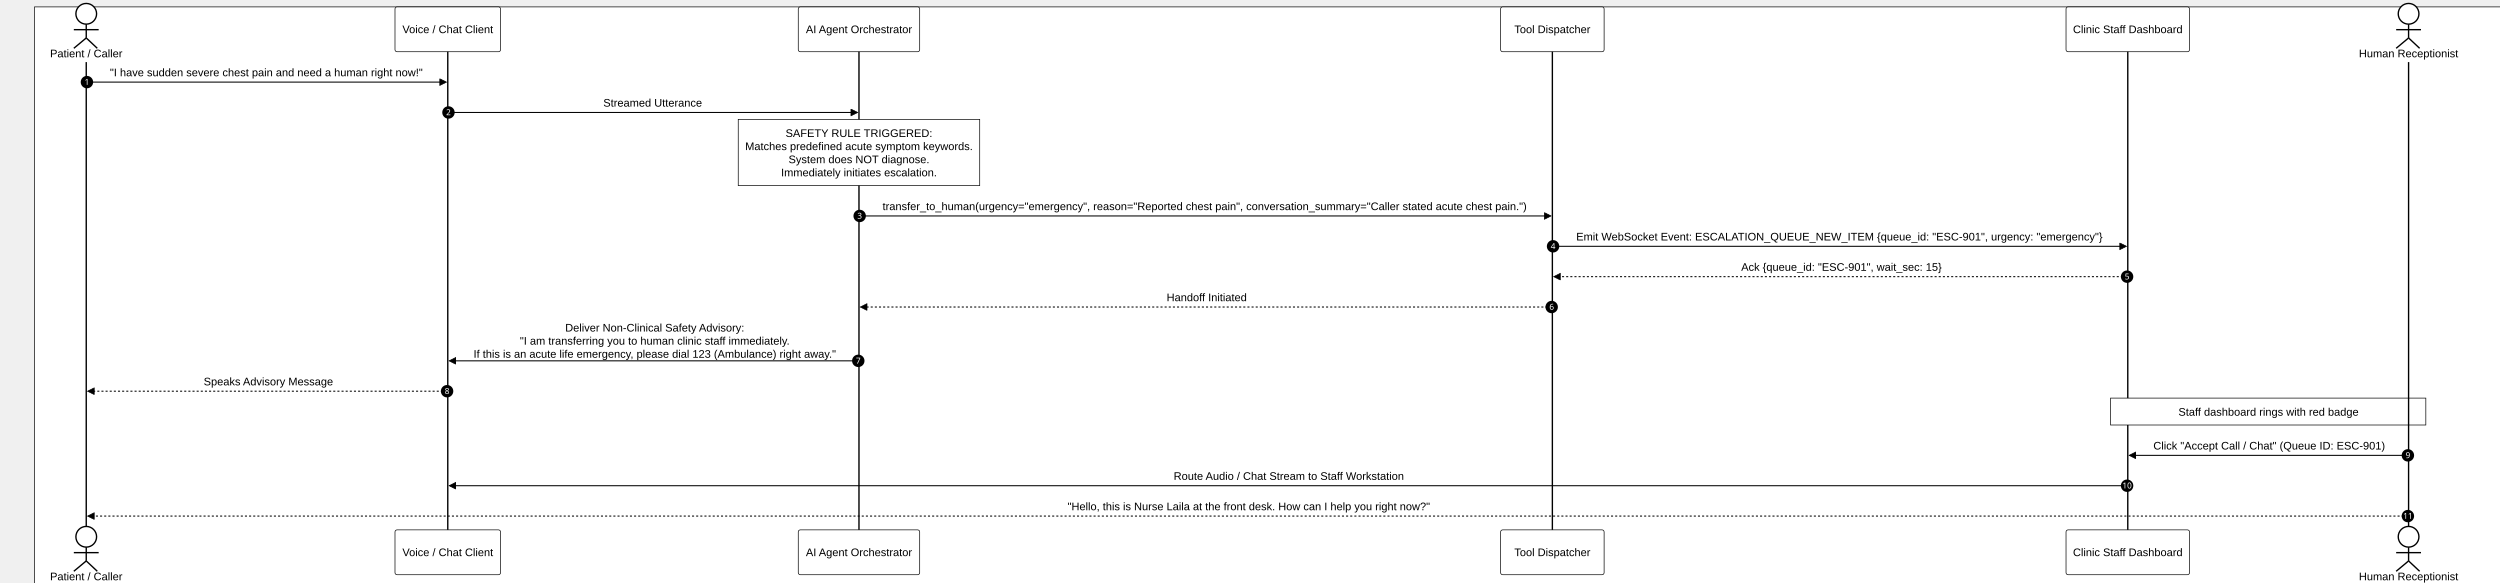
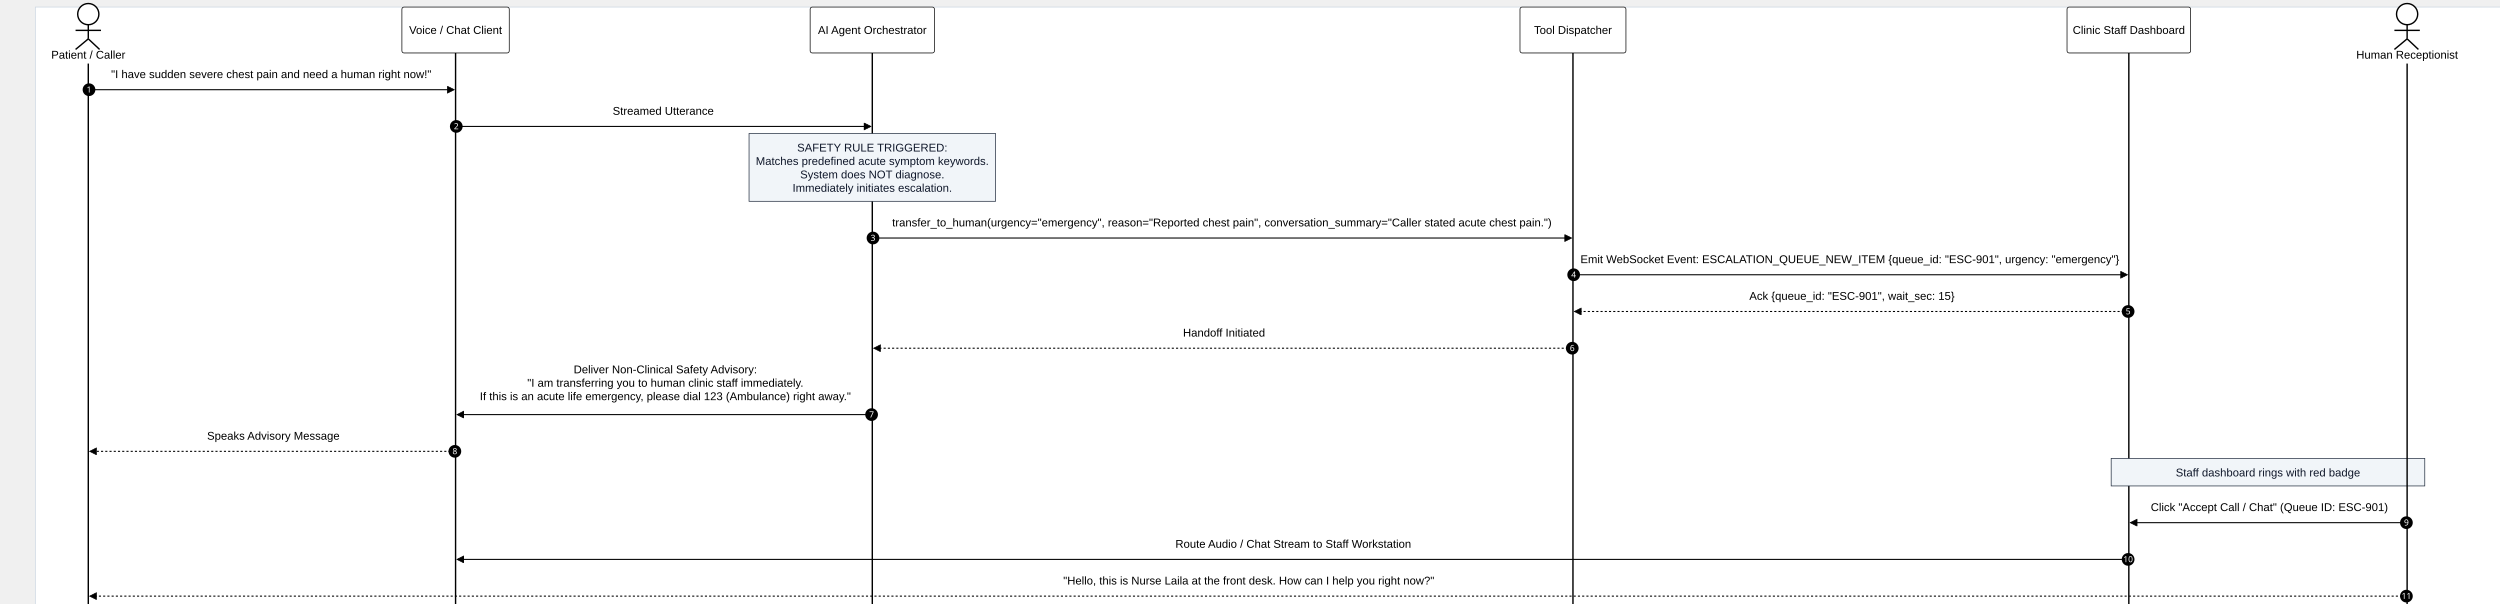
- <svg xmlns="http://www.w3.org/2000/svg" id="mermaid-1791150816713" width="100%" style="max-width: 3623.5px;" viewBox="-50 -10 3623.5 844" role="graphics-document document" aria-roledescription="sequence">
-   <rect width="100%" height="100%" fill="#ffffff" stroke="#000000" stroke-width="1" />
+ <svg xmlns="http://www.w3.org/2000/svg" id="mermaid-1791506582213" width="3539.5" height="854" viewBox="-50 -10 3539.5 854" role="graphics-document document" aria-roledescription="sequence">
+   <rect width="100%" height="100%" fill="#ffffff" stroke="#cbd5e1" stroke-width="1" />
  <g>
-     <rect x="2944.5" y="758" fill="#eaeaea" stroke="#666" width="179" height="65" name="StaffUI" rx="3" ry="3" class="actor actor-bottom" />
-     <text x="3034" y="790.5" dominant-baseline="central" alignment-baseline="central" class="actor" style="text-anchor: middle; font-size: 16px; font-weight: 400;">
-       <tspan x="3034" dy="0">Clinic Staff Dashboard</tspan>
-     </text>
-   </g>
-   <g>
-     <rect x="2125" y="758" fill="#eaeaea" stroke="#666" width="150" height="65" name="Tool" rx="3" ry="3" class="actor actor-bottom" />
-     <text x="2200" y="790.5" dominant-baseline="central" alignment-baseline="central" class="actor" style="text-anchor: middle; font-size: 16px; font-weight: 400;">
-       <tspan x="2200" dy="0">Tool Dispatcher</tspan>
-     </text>
-   </g>
-   <g>
-     <rect x="1107" y="758" fill="#eaeaea" stroke="#666" width="176" height="65" name="Agent" rx="3" ry="3" class="actor actor-bottom" />
-     <text x="1195" y="790.5" dominant-baseline="central" alignment-baseline="central" class="actor" style="text-anchor: middle; font-size: 16px; font-weight: 400;">
-       <tspan x="1195" dy="0">AI Agent Orchestrator</tspan>
-     </text>
-   </g>
-   <g>
-     <rect x="522.5" y="758" fill="#eaeaea" stroke="#666" width="153" height="65" name="Interface" rx="3" ry="3" class="actor actor-bottom" />
-     <text x="599" y="790.5" dominant-baseline="central" alignment-baseline="central" class="actor" style="text-anchor: middle; font-size: 16px; font-weight: 400;">
-       <tspan x="599" dy="0">Voice / Chat Client</tspan>
-     </text>
-   </g>
-   <g>
-     <line id="actor4" x1="3034" y1="5" x2="3034" y2="758" class="200" stroke-width="0.5px" stroke="#999" />
+     <line id="actor4" x1="2964" y1="5" x2="2964" y2="2000" class="200" stroke-width="0.5px" stroke="#999" />
    <g id="root-4">
-       <rect x="2944.5" y="0" fill="#eaeaea" stroke="#666" width="179" height="65" name="StaffUI" rx="3" ry="3" class="actor actor-top" />
-       <text x="3034" y="32.5" dominant-baseline="central" alignment-baseline="central" class="actor" style="text-anchor: middle; font-size: 16px; font-weight: 400;">
-         <tspan x="3034" dy="0">Clinic Staff Dashboard</tspan>
+       <rect x="2876.5" y="0" fill="#eaeaea" stroke="#666" width="175" height="65" name="StaffUI" rx="3" ry="3" class="actor actor-top" />
+       <text x="2964" y="32.5" dominant-baseline="central" alignment-baseline="central" class="actor" style="text-anchor: middle; font-size: 16px; font-weight: 400;">
+         <tspan x="2964" dy="0">Clinic Staff Dashboard</tspan>
      </text>
    </g>
  </g>
  <g>
-     <line id="actor3" x1="2200" y1="5" x2="2200" y2="758" class="200" stroke-width="0.5px" stroke="#999" />
+     <line id="actor3" x1="2177" y1="5" x2="2177" y2="2000" class="200" stroke-width="0.5px" stroke="#999" />
    <g id="root-3">
-       <rect x="2125" y="0" fill="#eaeaea" stroke="#666" width="150" height="65" name="Tool" rx="3" ry="3" class="actor actor-top" />
-       <text x="2200" y="32.5" dominant-baseline="central" alignment-baseline="central" class="actor" style="text-anchor: middle; font-size: 16px; font-weight: 400;">
-         <tspan x="2200" dy="0">Tool Dispatcher</tspan>
+       <rect x="2102" y="0" fill="#eaeaea" stroke="#666" width="150" height="65" name="Tool" rx="3" ry="3" class="actor actor-top" />
+       <text x="2177" y="32.5" dominant-baseline="central" alignment-baseline="central" class="actor" style="text-anchor: middle; font-size: 16px; font-weight: 400;">
+         <tspan x="2177" dy="0">Tool Dispatcher</tspan>
      </text>
    </g>
  </g>
  <g>
-     <line id="actor2" x1="1195" y1="5" x2="1195" y2="758" class="200" stroke-width="0.5px" stroke="#999" />
+     <line id="actor2" x1="1185" y1="5" x2="1185" y2="2000" class="200" stroke-width="0.5px" stroke="#999" />
    <g id="root-2">
-       <rect x="1107" y="0" fill="#eaeaea" stroke="#666" width="176" height="65" name="Agent" rx="3" ry="3" class="actor actor-top" />
-       <text x="1195" y="32.5" dominant-baseline="central" alignment-baseline="central" class="actor" style="text-anchor: middle; font-size: 16px; font-weight: 400;">
-         <tspan x="1195" dy="0">AI Agent Orchestrator</tspan>
+       <rect x="1097" y="0" fill="#eaeaea" stroke="#666" width="176" height="65" name="Agent" rx="3" ry="3" class="actor actor-top" />
+       <text x="1185" y="32.5" dominant-baseline="central" alignment-baseline="central" class="actor" style="text-anchor: middle; font-size: 16px; font-weight: 400;">
+         <tspan x="1185" dy="0">AI Agent Orchestrator</tspan>
      </text>
    </g>
  </g>
  <g>
-     <line id="actor1" x1="599" y1="5" x2="599" y2="758" class="200" stroke-width="0.5px" stroke="#999" />
+     <line id="actor1" x1="595" y1="5" x2="595" y2="2000" class="200" stroke-width="0.5px" stroke="#999" />
    <g id="root-1">
-       <rect x="522.5" y="0" fill="#eaeaea" stroke="#666" width="153" height="65" name="Interface" rx="3" ry="3" class="actor actor-top" />
-       <text x="599" y="32.5" dominant-baseline="central" alignment-baseline="central" class="actor" style="text-anchor: middle; font-size: 16px; font-weight: 400;">
-         <tspan x="599" dy="0">Voice / Chat Client</tspan>
+       <rect x="519" y="0" fill="#eaeaea" stroke="#666" width="152" height="65" name="Interface" rx="3" ry="3" class="actor actor-top" />
+       <text x="595" y="32.5" dominant-baseline="central" alignment-baseline="central" class="actor" style="text-anchor: middle; font-size: 16px; font-weight: 400;">
+         <tspan x="595" dy="0">Voice / Chat Client</tspan>
      </text>
    </g>
  </g>
-   <style>#mermaid-1791150816713{font-family:"trebuchet ms",verdana,arial,sans-serif;font-size:16px;fill:#000000;}#mermaid-1791150816713 .error-icon{fill:#ffffff;}#mermaid-1791150816713 .error-text{fill:#000000;stroke:#000000;}#mermaid-1791150816713 .edge-thickness-normal{stroke-width:2px;}#mermaid-1791150816713 .edge-thickness-thick{stroke-width:3.5px;}#mermaid-1791150816713 .edge-pattern-solid{stroke-dasharray:0;}#mermaid-1791150816713 .edge-pattern-dashed{stroke-dasharray:3;}#mermaid-1791150816713 .edge-pattern-dotted{stroke-dasharray:2;}#mermaid-1791150816713 .marker{fill:#000000;stroke:#000000;}#mermaid-1791150816713 .marker.cross{stroke:#000000;}#mermaid-1791150816713 svg{font-family:"trebuchet ms",verdana,arial,sans-serif;font-size:16px;}#mermaid-1791150816713 .actor{stroke:#000000;fill:#ffffff;}#mermaid-1791150816713 text.actor&gt;tspan{fill:#000000;stroke:none;}#mermaid-1791150816713 .actor-line{stroke:grey;}#mermaid-1791150816713 .messageLine0{stroke-width:1.5;stroke-dasharray:none;stroke:#000000;}#mermaid-1791150816713 .messageLine1{stroke-width:1.5;stroke-dasharray:2,2;stroke:#000000;}#mermaid-1791150816713 #arrowhead path{fill:#000000;stroke:#000000;}#mermaid-1791150816713 .sequenceNumber{fill:#ffffff;}#mermaid-1791150816713 #sequencenumber{fill:#000000;}#mermaid-1791150816713 #crosshead path{fill:#000000;stroke:#000000;}#mermaid-1791150816713 .messageText{fill:#000000;stroke:none;}#mermaid-1791150816713 .labelBox{stroke:#000000;fill:#ffffff;}#mermaid-1791150816713 .labelText,#mermaid-1791150816713 .labelText&gt;tspan{fill:#000000;stroke:none;}#mermaid-1791150816713 .loopText,#mermaid-1791150816713 .loopText&gt;tspan{fill:#000000;stroke:none;}#mermaid-1791150816713 .loopLine{stroke-width:2px;stroke-dasharray:2,2;stroke:#000000;fill:#000000;}#mermaid-1791150816713 .note{stroke:#000000;fill:#ffffff;}#mermaid-1791150816713 .noteText,#mermaid-1791150816713 .noteText&gt;tspan{fill:#000000;stroke:none;}#mermaid-1791150816713 .activation0{fill:#ffffff;stroke:hsl(0, 0%, 90%);}#mermaid-1791150816713 .activation1{fill:#ffffff;stroke:hsl(0, 0%, 90%);}#mermaid-1791150816713 .activation2{fill:#ffffff;stroke:hsl(0, 0%, 90%);}#mermaid-1791150816713 .actorPopupMenu{position:absolute;}#mermaid-1791150816713 .actorPopupMenuPanel{position:absolute;fill:#ffffff;box-shadow:0px 8px 16px 0px rgba(0,0,0,0.2);filter:drop-shadow(3px 5px 2px rgb(0 0 0 / 0.4));}#mermaid-1791150816713 .actor-man line{stroke:#000000;fill:#ffffff;}#mermaid-1791150816713 .actor-man circle,#mermaid-1791150816713 line{stroke:#000000;fill:#ffffff;stroke-width:2px;}#mermaid-1791150816713 :root{--mermaid-font-family:"trebuchet ms",verdana,arial,sans-serif;}</style>
+   <style>#mermaid-1791506582213{font-family:"trebuchet ms",verdana,arial,sans-serif;font-size:18px;fill:#000000;}#mermaid-1791506582213 .error-icon{fill:#ffffff;}#mermaid-1791506582213 .error-text{fill:#000000;stroke:#000000;}#mermaid-1791506582213 .edge-thickness-normal{stroke-width:2px;}#mermaid-1791506582213 .edge-thickness-thick{stroke-width:3.5px;}#mermaid-1791506582213 .edge-pattern-solid{stroke-dasharray:0;}#mermaid-1791506582213 .edge-pattern-dashed{stroke-dasharray:3;}#mermaid-1791506582213 .edge-pattern-dotted{stroke-dasharray:2;}#mermaid-1791506582213 .marker{fill:#000000;stroke:#000000;}#mermaid-1791506582213 .marker.cross{stroke:#000000;}#mermaid-1791506582213 svg{font-family:"trebuchet ms",verdana,arial,sans-serif;font-size:18px;}#mermaid-1791506582213 .actor{stroke:#000000;fill:#ffffff;}#mermaid-1791506582213 text.actor&gt;tspan{fill:#000000;stroke:none;}#mermaid-1791506582213 .actor-line{stroke:grey;}#mermaid-1791506582213 .messageLine0{stroke-width:1.5;stroke-dasharray:none;stroke:#000000;}#mermaid-1791506582213 .messageLine1{stroke-width:1.5;stroke-dasharray:2,2;stroke:#000000;}#mermaid-1791506582213 #arrowhead path{fill:#000000;stroke:#000000;}#mermaid-1791506582213 .sequenceNumber{fill:#ffffff;}#mermaid-1791506582213 #sequencenumber{fill:#000000;}#mermaid-1791506582213 #crosshead path{fill:#000000;stroke:#000000;}#mermaid-1791506582213 .messageText{fill:#000000;stroke:none;}#mermaid-1791506582213 .labelBox{stroke:#1e293b;fill:#ffffff;}#mermaid-1791506582213 .labelText,#mermaid-1791506582213 .labelText&gt;tspan{fill:#0f172a;stroke:none;}#mermaid-1791506582213 .loopText,#mermaid-1791506582213 .loopText&gt;tspan{fill:#0f172a;stroke:none;}#mermaid-1791506582213 .loopLine{stroke-width:2px;stroke-dasharray:2,2;stroke:#1e293b;fill:#1e293b;}#mermaid-1791506582213 .note{stroke:#1e293b;fill:#f1f5f9;}#mermaid-1791506582213 .noteText,#mermaid-1791506582213 .noteText&gt;tspan{fill:#0f172a;stroke:none;}#mermaid-1791506582213 .activation0{fill:#ffffff;stroke:hsl(0, 0%, 90%);}#mermaid-1791506582213 .activation1{fill:#ffffff;stroke:hsl(0, 0%, 90%);}#mermaid-1791506582213 .activation2{fill:#ffffff;stroke:hsl(0, 0%, 90%);}#mermaid-1791506582213 .actorPopupMenu{position:absolute;}#mermaid-1791506582213 .actorPopupMenuPanel{position:absolute;fill:#ffffff;box-shadow:0px 8px 16px 0px rgba(0,0,0,0.2);filter:drop-shadow(3px 5px 2px rgb(0 0 0 / 0.4));}#mermaid-1791506582213 .actor-man line{stroke:#000000;fill:#ffffff;}#mermaid-1791506582213 .actor-man circle,#mermaid-1791506582213 line{stroke:#000000;fill:#ffffff;stroke-width:2px;}#mermaid-1791506582213 :root{--mermaid-font-family:"trebuchet ms",verdana,arial,sans-serif;}</style>
  <g />
  <defs>
    <symbol id="computer" width="24" height="24">
      <path transform="scale(.5)" d="M2 2v13h20v-13h-20zm18 11h-16v-9h16v9zm-10.228 6l.466-1h3.524l.467 1h-4.457zm14.228 3h-24l2-6h2.104l-1.33 4h18.45l-1.297-4h2.073l2 6zm-5-10h-14v-7h14v7z" />
    </symbol>
  </defs>
  <defs>
    <symbol id="database" fill-rule="evenodd" clip-rule="evenodd">
      <path transform="scale(.5)" d="M12.258.001l.256.004.255.005.253.008.251.01.249.012.247.015.246.016.242.019.241.02.239.023.236.024.233.027.231.028.229.031.225.032.223.034.22.036.217.038.214.04.211.041.208.043.205.045.201.046.198.048.194.05.191.051.187.053.183.054.18.056.175.057.172.059.168.06.163.061.16.063.155.064.15.066.074.033.073.033.071.034.07.034.069.035.068.035.067.035.066.035.064.036.064.036.062.036.06.036.06.037.058.037.058.037.055.038.055.038.053.038.052.038.051.039.05.039.048.039.047.039.045.04.044.04.043.04.041.04.04.041.039.041.037.041.036.041.034.041.033.042.032.042.03.042.029.042.027.042.026.043.024.043.023.043.021.043.02.043.018.044.017.043.015.044.013.044.012.044.011.045.009.044.007.045.006.045.004.045.002.045.001.045v17l-.001.045-.002.045-.004.045-.006.045-.007.045-.009.044-.011.045-.012.044-.013.044-.015.044-.017.043-.018.044-.02.043-.021.043-.023.043-.024.043-.026.043-.027.042-.029.042-.03.042-.032.042-.033.042-.034.041-.036.041-.037.041-.039.041-.04.041-.041.04-.043.04-.044.04-.045.04-.047.039-.048.039-.05.039-.051.039-.052.038-.053.038-.055.038-.055.038-.058.037-.058.037-.06.037-.06.036-.062.036-.064.036-.064.036-.066.035-.067.035-.068.035-.069.035-.07.034-.071.034-.073.033-.074.033-.15.066-.155.064-.16.063-.163.061-.168.06-.172.059-.175.057-.18.056-.183.054-.187.053-.191.051-.194.05-.198.048-.201.046-.205.045-.208.043-.211.041-.214.04-.217.038-.22.036-.223.034-.225.032-.229.031-.231.028-.233.027-.236.024-.239.023-.241.02-.242.019-.246.016-.247.015-.249.012-.251.01-.253.008-.255.005-.256.004-.258.001-.258-.001-.256-.004-.255-.005-.253-.008-.251-.01-.249-.012-.247-.015-.245-.016-.243-.019-.241-.02-.238-.023-.236-.024-.234-.027-.231-.028-.228-.031-.226-.032-.223-.034-.22-.036-.217-.038-.214-.04-.211-.041-.208-.043-.204-.045-.201-.046-.198-.048-.195-.05-.19-.051-.187-.053-.184-.054-.179-.056-.176-.057-.172-.059-.167-.06-.164-.061-.159-.063-.155-.064-.151-.066-.074-.033-.072-.033-.072-.034-.07-.034-.069-.035-.068-.035-.067-.035-.066-.035-.064-.036-.063-.036-.062-.036-.061-.036-.06-.037-.058-.037-.057-.037-.056-.038-.055-.038-.053-.038-.052-.038-.051-.039-.049-.039-.049-.039-.046-.039-.046-.04-.044-.04-.043-.04-.041-.04-.04-.041-.039-.041-.037-.041-.036-.041-.034-.041-.033-.042-.032-.042-.03-.042-.029-.042-.027-.042-.026-.043-.024-.043-.023-.043-.021-.043-.02-.043-.018-.044-.017-.043-.015-.044-.013-.044-.012-.044-.011-.045-.009-.044-.007-.045-.006-.045-.004-.045-.002-.045-.001-.045v-17l.001-.045.002-.045.004-.045.006-.045.007-.045.009-.044.011-.045.012-.044.013-.044.015-.044.017-.043.018-.044.02-.043.021-.043.023-.043.024-.043.026-.043.027-.042.029-.042.03-.042.032-.042.033-.042.034-.041.036-.041.037-.041.039-.041.04-.041.041-.04.043-.04.044-.04.046-.04.046-.039.049-.039.049-.039.051-.039.052-.038.053-.038.055-.038.056-.038.057-.037.058-.037.06-.037.061-.036.062-.036.063-.036.064-.036.066-.035.067-.035.068-.035.069-.035.07-.034.072-.034.072-.033.074-.033.151-.066.155-.064.159-.063.164-.061.167-.06.172-.059.176-.057.179-.056.184-.054.187-.053.19-.051.195-.05.198-.048.201-.046.204-.045.208-.043.211-.041.214-.04.217-.038.22-.036.223-.034.226-.032.228-.031.231-.028.234-.027.236-.024.238-.023.241-.02.243-.019.245-.016.247-.015.249-.012.251-.01.253-.008.255-.005.256-.004.258-.001.258.001zm-9.258 20.499v.01l.001.021.003.021.004.022.005.021.006.022.007.022.009.023.01.022.011.023.012.023.013.023.015.023.016.024.017.023.018.024.019.024.021.024.022.025.023.024.024.025.052.049.056.05.061.051.066.051.07.051.075.051.079.052.084.052.088.052.092.052.097.052.102.051.105.052.11.052.114.051.119.051.123.051.127.05.131.05.135.05.139.048.144.049.147.047.152.047.155.047.16.045.163.045.167.043.171.043.176.041.178.041.183.039.187.039.19.037.194.035.197.035.202.033.204.031.209.03.212.029.216.027.219.025.222.024.226.021.23.02.233.018.236.016.24.015.243.012.246.01.249.008.253.005.256.004.259.001.26-.001.257-.004.254-.005.25-.008.247-.011.244-.012.241-.014.237-.016.233-.018.231-.021.226-.021.224-.024.22-.026.216-.027.212-.028.21-.031.205-.031.202-.034.198-.034.194-.036.191-.037.187-.039.183-.04.179-.04.175-.042.172-.043.168-.044.163-.045.16-.046.155-.046.152-.047.148-.048.143-.049.139-.049.136-.05.131-.05.126-.05.123-.051.118-.052.114-.051.11-.052.106-.052.101-.052.096-.052.092-.052.088-.053.083-.051.079-.052.074-.052.07-.051.065-.051.06-.051.056-.05.051-.05.023-.024.023-.025.021-.024.02-.024.019-.024.018-.024.017-.024.015-.023.014-.024.013-.023.012-.023.01-.023.01-.022.008-.022.006-.022.006-.022.004-.022.004-.021.001-.021.001-.021v-4.127l-.077.055-.08.053-.083.054-.085.053-.087.052-.09.052-.093.051-.095.05-.097.05-.1.049-.102.049-.105.048-.106.047-.109.047-.111.046-.114.045-.115.045-.118.044-.12.043-.122.042-.124.042-.126.041-.128.04-.13.04-.132.038-.134.038-.135.037-.138.037-.139.035-.142.035-.143.034-.144.033-.147.032-.148.031-.15.03-.151.03-.153.029-.154.027-.156.027-.158.026-.159.025-.161.024-.162.023-.163.022-.165.021-.166.02-.167.019-.169.018-.169.017-.171.016-.173.015-.173.014-.175.013-.175.012-.177.011-.178.01-.179.008-.179.008-.181.006-.182.005-.182.004-.184.003-.184.002h-.37l-.184-.002-.184-.003-.182-.004-.182-.005-.181-.006-.179-.008-.179-.008-.178-.01-.176-.011-.176-.012-.175-.013-.173-.014-.172-.015-.171-.016-.17-.017-.169-.018-.167-.019-.166-.02-.165-.021-.163-.022-.162-.023-.161-.024-.159-.025-.157-.026-.156-.027-.155-.027-.153-.029-.151-.03-.15-.03-.148-.031-.146-.032-.145-.033-.143-.034-.141-.035-.14-.035-.137-.037-.136-.037-.134-.038-.132-.038-.13-.04-.128-.04-.126-.041-.124-.042-.122-.042-.12-.044-.117-.043-.116-.045-.113-.045-.112-.046-.109-.047-.106-.047-.105-.048-.102-.049-.1-.049-.097-.05-.095-.05-.093-.052-.09-.051-.087-.052-.085-.053-.083-.054-.08-.054-.077-.054v4.127zm0-5.654v.011l.001.021.003.021.004.021.005.022.006.022.007.022.009.022.01.022.011.023.012.023.013.023.015.024.016.023.017.024.018.024.019.024.021.024.022.024.023.025.024.024.052.05.056.05.061.05.066.051.07.051.075.052.079.051.084.052.088.052.092.052.097.052.102.052.105.052.11.051.114.051.119.052.123.05.127.051.131.05.135.049.139.049.144.048.147.048.152.047.155.046.16.045.163.045.167.044.171.042.176.042.178.04.183.04.187.038.19.037.194.036.197.034.202.033.204.032.209.03.212.028.216.027.219.025.222.024.226.022.23.02.233.018.236.016.24.014.243.012.246.01.249.008.253.006.256.003.259.001.26-.001.257-.003.254-.006.25-.008.247-.01.244-.012.241-.015.237-.016.233-.018.231-.02.226-.022.224-.024.22-.025.216-.027.212-.029.21-.03.205-.032.202-.033.198-.035.194-.036.191-.037.187-.039.183-.039.179-.041.175-.042.172-.043.168-.044.163-.045.16-.045.155-.047.152-.047.148-.048.143-.048.139-.05.136-.049.131-.05.126-.051.123-.051.118-.051.114-.052.11-.052.106-.052.101-.052.096-.052.092-.052.088-.052.083-.052.079-.052.074-.051.07-.052.065-.051.06-.05.056-.051.051-.049.023-.025.023-.024.021-.025.02-.024.019-.024.018-.024.017-.024.015-.023.014-.023.013-.024.012-.022.01-.023.01-.023.008-.022.006-.022.006-.022.004-.021.004-.022.001-.021.001-.021v-4.139l-.077.054-.08.054-.083.054-.085.052-.087.053-.09.051-.093.051-.095.051-.097.05-.1.049-.102.049-.105.048-.106.047-.109.047-.111.046-.114.045-.115.044-.118.044-.12.044-.122.042-.124.042-.126.041-.128.04-.13.039-.132.039-.134.038-.135.037-.138.036-.139.036-.142.035-.143.033-.144.033-.147.033-.148.031-.15.03-.151.03-.153.028-.154.028-.156.027-.158.026-.159.025-.161.024-.162.023-.163.022-.165.021-.166.02-.167.019-.169.018-.169.017-.171.016-.173.015-.173.014-.175.013-.175.012-.177.011-.178.009-.179.009-.179.007-.181.007-.182.005-.182.004-.184.003-.184.002h-.37l-.184-.002-.184-.003-.182-.004-.182-.005-.181-.007-.179-.007-.179-.009-.178-.009-.176-.011-.176-.012-.175-.013-.173-.014-.172-.015-.171-.016-.17-.017-.169-.018-.167-.019-.166-.02-.165-.021-.163-.022-.162-.023-.161-.024-.159-.025-.157-.026-.156-.027-.155-.028-.153-.028-.151-.03-.15-.03-.148-.031-.146-.033-.145-.033-.143-.033-.141-.035-.14-.036-.137-.036-.136-.037-.134-.038-.132-.039-.13-.039-.128-.04-.126-.041-.124-.042-.122-.043-.12-.043-.117-.044-.116-.044-.113-.046-.112-.046-.109-.046-.106-.047-.105-.048-.102-.049-.1-.049-.097-.05-.095-.051-.093-.051-.09-.051-.087-.053-.085-.052-.083-.054-.08-.054-.077-.054v4.139zm0-5.666v.011l.001.02.003.022.004.021.005.022.006.021.007.022.009.023.01.022.011.023.012.023.013.023.015.023.016.024.017.024.018.023.019.024.021.025.022.024.023.024.024.025.052.05.056.05.061.05.066.051.07.051.075.052.079.051.084.052.088.052.092.052.097.052.102.052.105.051.11.052.114.051.119.051.123.051.127.05.131.05.135.05.139.049.144.048.147.048.152.047.155.046.16.045.163.045.167.043.171.043.176.042.178.04.183.04.187.038.19.037.194.036.197.034.202.033.204.032.209.03.212.028.216.027.219.025.222.024.226.021.23.02.233.018.236.017.24.014.243.012.246.01.249.008.253.006.256.003.259.001.26-.001.257-.003.254-.006.25-.008.247-.01.244-.013.241-.014.237-.016.233-.018.231-.02.226-.022.224-.024.22-.025.216-.027.212-.029.21-.03.205-.032.202-.033.198-.035.194-.036.191-.037.187-.039.183-.039.179-.041.175-.042.172-.043.168-.044.163-.045.16-.045.155-.047.152-.047.148-.048.143-.049.139-.049.136-.049.131-.051.126-.05.123-.051.118-.052.114-.051.11-.052.106-.052.101-.052.096-.052.092-.052.088-.052.083-.052.079-.052.074-.052.07-.051.065-.051.06-.051.056-.05.051-.049.023-.025.023-.025.021-.024.02-.024.019-.024.018-.024.017-.024.015-.023.014-.024.013-.023.012-.023.01-.022.01-.023.008-.022.006-.022.006-.022.004-.022.004-.021.001-.021.001-.021v-4.153l-.077.054-.08.054-.083.053-.085.053-.087.053-.09.051-.093.051-.095.051-.097.05-.1.049-.102.048-.105.048-.106.048-.109.046-.111.046-.114.046-.115.044-.118.044-.12.043-.122.043-.124.042-.126.041-.128.04-.13.039-.132.039-.134.038-.135.037-.138.036-.139.036-.142.034-.143.034-.144.033-.147.032-.148.032-.15.03-.151.03-.153.028-.154.028-.156.027-.158.026-.159.024-.161.024-.162.023-.163.023-.165.021-.166.02-.167.019-.169.018-.169.017-.171.016-.173.015-.173.014-.175.013-.175.012-.177.01-.178.01-.179.009-.179.007-.181.006-.182.006-.182.004-.184.003-.184.001-.185.001-.185-.001-.184-.001-.184-.003-.182-.004-.182-.006-.181-.006-.179-.007-.179-.009-.178-.01-.176-.01-.176-.012-.175-.013-.173-.014-.172-.015-.171-.016-.17-.017-.169-.018-.167-.019-.166-.02-.165-.021-.163-.023-.162-.023-.161-.024-.159-.024-.157-.026-.156-.027-.155-.028-.153-.028-.151-.03-.15-.03-.148-.032-.146-.032-.145-.033-.143-.034-.141-.034-.14-.036-.137-.036-.136-.037-.134-.038-.132-.039-.13-.039-.128-.041-.126-.041-.124-.041-.122-.043-.12-.043-.117-.044-.116-.044-.113-.046-.112-.046-.109-.046-.106-.048-.105-.048-.102-.048-.1-.05-.097-.049-.095-.051-.093-.051-.09-.052-.087-.052-.085-.053-.083-.053-.08-.054-.077-.054v4.153zm8.74-8.179l-.257.004-.254.005-.25.008-.247.011-.244.012-.241.014-.237.016-.233.018-.231.021-.226.022-.224.023-.22.026-.216.027-.212.028-.21.031-.205.032-.202.033-.198.034-.194.036-.191.038-.187.038-.183.04-.179.041-.175.042-.172.043-.168.043-.163.045-.16.046-.155.046-.152.048-.148.048-.143.048-.139.049-.136.05-.131.05-.126.051-.123.051-.118.051-.114.052-.11.052-.106.052-.101.052-.096.052-.092.052-.088.052-.083.052-.079.052-.074.051-.07.052-.065.051-.06.05-.056.05-.051.05-.023.025-.023.024-.021.024-.02.025-.019.024-.018.024-.017.023-.015.024-.014.023-.013.023-.012.023-.01.023-.01.022-.008.022-.006.023-.006.021-.004.022-.004.021-.001.021-.001.021.001.021.001.021.004.021.004.022.006.021.006.023.008.022.01.022.01.023.012.023.013.023.014.023.015.024.017.023.018.024.019.024.02.025.021.024.023.024.023.025.051.05.056.05.06.05.065.051.07.052.074.051.079.052.083.052.088.052.092.052.096.052.101.052.106.052.11.052.114.052.118.051.123.051.126.051.131.05.136.05.139.049.143.048.148.048.152.048.155.046.16.046.163.045.168.043.172.043.175.042.179.041.183.04.187.038.191.038.194.036.198.034.202.033.205.032.21.031.212.028.216.027.22.026.224.023.226.022.231.021.233.018.237.016.241.014.244.012.247.011.25.008.254.005.257.004.26.001.26-.001.257-.004.254-.005.25-.008.247-.011.244-.012.241-.014.237-.016.233-.018.231-.021.226-.022.224-.023.22-.026.216-.027.212-.028.21-.031.205-.032.202-.033.198-.034.194-.036.191-.038.187-.038.183-.04.179-.041.175-.042.172-.043.168-.043.163-.045.16-.046.155-.046.152-.048.148-.048.143-.048.139-.049.136-.05.131-.05.126-.051.123-.051.118-.051.114-.052.11-.052.106-.052.101-.052.096-.052.092-.052.088-.052.083-.052.079-.052.074-.051.07-.052.065-.051.06-.05.056-.05.051-.05.023-.025.023-.024.021-.024.02-.025.019-.024.018-.024.017-.023.015-.024.014-.023.013-.023.012-.023.01-.023.01-.022.008-.022.006-.023.006-.021.004-.022.004-.021.001-.021.001-.021-.001-.021-.001-.021-.004-.021-.004-.022-.006-.021-.006-.023-.008-.022-.01-.022-.01-.023-.012-.023-.013-.023-.014-.023-.015-.024-.017-.023-.018-.024-.019-.024-.02-.025-.021-.024-.023-.024-.023-.025-.051-.05-.056-.05-.06-.05-.065-.051-.07-.052-.074-.051-.079-.052-.083-.052-.088-.052-.092-.052-.096-.052-.101-.052-.106-.052-.11-.052-.114-.052-.118-.051-.123-.051-.126-.051-.131-.05-.136-.05-.139-.049-.143-.048-.148-.048-.152-.048-.155-.046-.16-.046-.163-.045-.168-.043-.172-.043-.175-.042-.179-.041-.183-.04-.187-.038-.191-.038-.194-.036-.198-.034-.202-.033-.205-.032-.21-.031-.212-.028-.216-.027-.22-.026-.224-.023-.226-.022-.231-.021-.233-.018-.237-.016-.241-.014-.244-.012-.247-.011-.25-.008-.254-.005-.257-.004-.26-.001-.26.001z" />
    </symbol>
  </defs>
  <defs>
    <symbol id="clock" width="24" height="24">
      <path transform="scale(.5)" d="M12 2c5.514 0 10 4.486 10 10s-4.486 10-10 10-10-4.486-10-10 4.486-10 10-10zm0-2c-6.627 0-12 5.373-12 12s5.373 12 12 12 12-5.373 12-12-5.373-12-12-12zm5.848 12.459c.202.038.202.333.001.372-1.907.361-6.045 1.111-6.547 1.111-.719 0-1.301-.582-1.301-1.301 0-.512.77-5.447 1.125-7.445.034-.192.312-.181.343.014l.985 6.238 5.394 1.011z" />
    </symbol>
  </defs>
  <defs>
    <marker id="arrowhead" refX="7.9" refY="5" markerUnits="userSpaceOnUse" markerWidth="12" markerHeight="12" orient="auto">
      <path d="M 0 0 L 10 5 L 0 10 z" />
    </marker>
  </defs>
  <defs>
    <marker id="crosshead" markerWidth="15" markerHeight="8" orient="auto" refX="4" refY="4.5">
      <path fill="none" stroke="#000000" stroke-width="1pt" d="M 1,2 L 6,7 M 6,2 L 1,7" style="stroke-dasharray: 0, 0;" />
    </marker>
  </defs>
  <defs>
    <marker id="filled-head" refX="15.5" refY="7" markerWidth="20" markerHeight="28" orient="auto">
      <path d="M 18,7 L9,13 L14,7 L9,1 Z" />
    </marker>
  </defs>
  <defs>
    <marker id="sequencenumber" refX="15" refY="15" markerWidth="60" markerHeight="40" orient="auto">
      <circle cx="15" cy="15" r="6" />
    </marker>
  </defs>
  <g>
-     <rect x="1020" y="163" fill="#EDF2AE" stroke="#666" width="350" height="96" rx="0" ry="0" class="note" />
-     <text x="1195" y="168" text-anchor="middle" dominant-baseline="middle" alignment-baseline="middle" class="noteText" dy="1em" style="font-size: 16px; font-weight: 400;">
-       <tspan x="1195">SAFETY RULE TRIGGERED:</tspan>
+     <rect x="1010.5" y="179" fill="#EDF2AE" stroke="#666" width="349" height="96" rx="0" ry="0" class="note" />
+     <text x="1185" y="184" text-anchor="middle" dominant-baseline="middle" alignment-baseline="middle" class="noteText" dy="1em" style="font-size: 16px; font-weight: 400;">
+       <tspan x="1185">SAFETY RULE TRIGGERED:</tspan>
    </text>
-     <text x="1195" y="187" text-anchor="middle" dominant-baseline="middle" alignment-baseline="middle" class="noteText" dy="1em" style="font-size: 16px; font-weight: 400;">
-       <tspan x="1195">Matches predefined acute symptom keywords.</tspan>
+     <text x="1185" y="203" text-anchor="middle" dominant-baseline="middle" alignment-baseline="middle" class="noteText" dy="1em" style="font-size: 16px; font-weight: 400;">
+       <tspan x="1185">Matches predefined acute symptom keywords.</tspan>
    </text>
-     <text x="1195" y="206" text-anchor="middle" dominant-baseline="middle" alignment-baseline="middle" class="noteText" dy="1em" style="font-size: 16px; font-weight: 400;">
-       <tspan x="1195">System does NOT diagnose.</tspan>
+     <text x="1185" y="222" text-anchor="middle" dominant-baseline="middle" alignment-baseline="middle" class="noteText" dy="1em" style="font-size: 16px; font-weight: 400;">
+       <tspan x="1185">System does NOT diagnose.</tspan>
    </text>
-     <text x="1195" y="225" text-anchor="middle" dominant-baseline="middle" alignment-baseline="middle" class="noteText" dy="1em" style="font-size: 16px; font-weight: 400;">
-       <tspan x="1195">Immediately initiates escalation.</tspan>
+     <text x="1185" y="241" text-anchor="middle" dominant-baseline="middle" alignment-baseline="middle" class="noteText" dy="1em" style="font-size: 16px; font-weight: 400;">
+       <tspan x="1185">Immediately initiates escalation.</tspan>
    </text>
  </g>
  <g>
-     <rect x="3009" y="567" fill="#EDF2AE" stroke="#666" width="457" height="39" rx="0" ry="0" class="note" />
-     <text x="3238" y="572" text-anchor="middle" dominant-baseline="middle" alignment-baseline="middle" class="noteText" dy="1em" style="font-size: 16px; font-weight: 400;">
-       <tspan x="3238">Staff dashboard rings with red badge</tspan>
+     <rect x="2939" y="639" fill="#EDF2AE" stroke="#666" width="444" height="39" rx="0" ry="0" class="note" />
+     <text x="3161" y="644" text-anchor="middle" dominant-baseline="middle" alignment-baseline="middle" class="noteText" dy="1em" style="font-size: 16px; font-weight: 400;">
+       <tspan x="3161">Staff dashboard rings with red badge</tspan>
    </text>
  </g>
-   <line id="actor0" x1="75" y1="80" x2="75" y2="758" class="200" stroke-width="0.5px" stroke="#999" />
+   <line id="actor0" x1="75" y1="80" x2="75" y2="2000" class="200" stroke-width="0.5px" stroke="#999" />
  <g class="actor-man actor-top" name="Caller">
    <line id="actor-man-torso0" x1="75" y1="25" x2="75" y2="45" />
    <line id="actor-man-arms0" x1="57" y1="33" x2="93" y2="33" />
    <line x1="57" y1="60" x2="75" y2="45" />
    <line x1="75" y1="45" x2="91" y2="60" />
    <circle cx="75" cy="10" r="15" width="150" height="65" />
    <text x="75" y="67.5" dominant-baseline="central" alignment-baseline="central" class="actor" style="text-anchor: middle; font-size: 16px; font-weight: 400;">
      <tspan x="75" dy="0">Patient / Caller</tspan>
    </text>
  </g>
-   <line id="actor5" x1="3441" y1="80" x2="3441" y2="758" class="200" stroke-width="0.5px" stroke="#999" />
+   <line id="actor5" x1="3358" y1="80" x2="3358" y2="2000" class="200" stroke-width="0.5px" stroke="#999" />
  <g class="actor-man actor-top" name="Staff">
-     <line id="actor-man-torso5" x1="3441" y1="25" x2="3441" y2="45" />
-     <line id="actor-man-arms5" x1="3423" y1="33" x2="3459" y2="33" />
-     <line x1="3423" y1="60" x2="3441" y2="45" />
-     <line x1="3441" y1="45" x2="3457" y2="60" />
-     <circle cx="3441" cy="10" r="15" width="165" height="65" />
-     <text x="3441" y="67.5" dominant-baseline="central" alignment-baseline="central" class="actor" style="text-anchor: middle; font-size: 16px; font-weight: 400;">
-       <tspan x="3441" dy="0">Human Receptionist</tspan>
+     <line id="actor-man-torso5" x1="3358" y1="25" x2="3358" y2="45" />
+     <line id="actor-man-arms5" x1="3340" y1="33" x2="3376" y2="33" />
+     <line x1="3340" y1="60" x2="3358" y2="45" />
+     <line x1="3358" y1="45" x2="3374" y2="60" />
+     <circle cx="3358" cy="10" r="15" width="163" height="65" />
+     <text x="3358" y="67.5" dominant-baseline="central" alignment-baseline="central" class="actor" style="text-anchor: middle; font-size: 16px; font-weight: 400;">
+       <tspan x="3358" dy="0">Human Receptionist</tspan>
    </text>
  </g>
-   <text x="336" y="80" text-anchor="middle" dominant-baseline="middle" alignment-baseline="middle" class="messageText" dy="1em" style="font-size: 16px; font-weight: 400;">"I have sudden severe chest pain and need a human right now!"</text>
-   <line x1="76" y1="109" x2="595" y2="109" class="messageLine0" stroke-width="2" stroke="none" marker-end="url(#arrowhead)" marker-start="url(#sequencenumber)" style="fill: none;" />
-   <text x="76" y="113" font-family="sans-serif" font-size="12px" text-anchor="middle" class="sequenceNumber">1</text>
-   <text x="896" y="124" text-anchor="middle" dominant-baseline="middle" alignment-baseline="middle" class="messageText" dy="1em" style="font-size: 16px; font-weight: 400;">Streamed Utterance</text>
-   <line x1="600" y1="153" x2="1191" y2="153" class="messageLine0" stroke-width="2" stroke="none" marker-end="url(#arrowhead)" marker-start="url(#sequencenumber)" style="fill: none;" />
-   <text x="600" y="157" font-family="sans-serif" font-size="12px" text-anchor="middle" class="sequenceNumber">2</text>
-   <text x="1696" y="274" text-anchor="middle" dominant-baseline="middle" alignment-baseline="middle" class="messageText" dy="1em" style="font-size: 16px; font-weight: 400;">transfer_to_human(urgency="emergency", reason="Reported chest pain", conversation_summary="Caller stated acute chest pain.")</text>
-   <line x1="1196" y1="303" x2="2196" y2="303" class="messageLine0" stroke-width="2" stroke="none" marker-end="url(#arrowhead)" marker-start="url(#sequencenumber)" style="fill: none;" />
-   <text x="1196" y="307" font-family="sans-serif" font-size="12px" text-anchor="middle" class="sequenceNumber">3</text>
-   <text x="2616" y="318" text-anchor="middle" dominant-baseline="middle" alignment-baseline="middle" class="messageText" dy="1em" style="font-size: 16px; font-weight: 400;">Emit WebSocket Event: ESCALATION_QUEUE_NEW_ITEM {queue_id: "ESC-901", urgency: "emergency"}</text>
-   <line x1="2201" y1="347" x2="3030" y2="347" class="messageLine0" stroke-width="2" stroke="none" marker-end="url(#arrowhead)" marker-start="url(#sequencenumber)" style="fill: none;" />
-   <text x="2201" y="351" font-family="sans-serif" font-size="12px" text-anchor="middle" class="sequenceNumber">4</text>
-   <text x="2619" y="362" text-anchor="middle" dominant-baseline="middle" alignment-baseline="middle" class="messageText" dy="1em" style="font-size: 16px; font-weight: 400;">Ack {queue_id: "ESC-901", wait_sec: 15}</text>
-   <line x1="3033" y1="391" x2="2204" y2="391" class="messageLine1" stroke-width="2" stroke="none" marker-end="url(#arrowhead)" marker-start="url(#sequencenumber)" style="stroke-dasharray: 3, 3; fill: none;" />
-   <text x="3033" y="395" font-family="sans-serif" font-size="12px" text-anchor="middle" class="sequenceNumber">5</text>
-   <text x="1699" y="406" text-anchor="middle" dominant-baseline="middle" alignment-baseline="middle" class="messageText" dy="1em" style="font-size: 16px; font-weight: 400;">Handoff Initiated</text>
-   <line x1="2199" y1="435" x2="1199" y2="435" class="messageLine1" stroke-width="2" stroke="none" marker-end="url(#arrowhead)" marker-start="url(#sequencenumber)" style="stroke-dasharray: 3, 3; fill: none;" />
-   <text x="2199" y="439" font-family="sans-serif" font-size="12px" text-anchor="middle" class="sequenceNumber">6</text>
-   <text x="899" y="450" text-anchor="middle" dominant-baseline="middle" alignment-baseline="middle" class="messageText" dy="1em" style="font-size: 16px; font-weight: 400;">Deliver Non-Clinical Safety Advisory:</text>
-   <text x="899" y="469" text-anchor="middle" dominant-baseline="middle" alignment-baseline="middle" class="messageText" dy="1em" style="font-size: 16px; font-weight: 400;">"I am transferring you to human clinic staff immediately.</text>
-   <text x="899" y="488" text-anchor="middle" dominant-baseline="middle" alignment-baseline="middle" class="messageText" dy="1em" style="font-size: 16px; font-weight: 400;">If this is an acute life emergency, please dial 123 (Ambulance) right away."</text>
-   <line x1="1194" y1="513" x2="603" y2="513" class="messageLine0" stroke-width="2" stroke="none" marker-end="url(#arrowhead)" marker-start="url(#sequencenumber)" style="fill: none;" />
-   <text x="1194" y="517" font-family="sans-serif" font-size="12px" text-anchor="middle" class="sequenceNumber">7</text>
-   <text x="339" y="528" text-anchor="middle" dominant-baseline="middle" alignment-baseline="middle" class="messageText" dy="1em" style="font-size: 16px; font-weight: 400;">Speaks Advisory Message</text>
-   <line x1="598" y1="557" x2="79" y2="557" class="messageLine1" stroke-width="2" stroke="none" marker-end="url(#arrowhead)" marker-start="url(#sequencenumber)" style="stroke-dasharray: 3, 3; fill: none;" />
-   <text x="598" y="561" font-family="sans-serif" font-size="12px" text-anchor="middle" class="sequenceNumber">8</text>
-   <text x="3239" y="621" text-anchor="middle" dominant-baseline="middle" alignment-baseline="middle" class="messageText" dy="1em" style="font-size: 16px; font-weight: 400;">Click "Accept Call / Chat" (Queue ID: ESC-901)</text>
-   <line x1="3440" y1="650" x2="3038" y2="650" class="messageLine0" stroke-width="2" stroke="none" marker-end="url(#arrowhead)" marker-start="url(#sequencenumber)" style="fill: none;" />
-   <text x="3440" y="654" font-family="sans-serif" font-size="12px" text-anchor="middle" class="sequenceNumber">9</text>
-   <text x="1818" y="665" text-anchor="middle" dominant-baseline="middle" alignment-baseline="middle" class="messageText" dy="1em" style="font-size: 16px; font-weight: 400;">Route Audio / Chat Stream to Staff Workstation</text>
-   <line x1="3033" y1="694" x2="603" y2="694" class="messageLine0" stroke-width="2" stroke="none" marker-end="url(#arrowhead)" marker-start="url(#sequencenumber)" style="fill: none;" />
-   <text x="3033" y="698" font-family="sans-serif" font-size="12px" text-anchor="middle" class="sequenceNumber">10</text>
-   <text x="1760" y="709" text-anchor="middle" dominant-baseline="middle" alignment-baseline="middle" class="messageText" dy="1em" style="font-size: 16px; font-weight: 400;">"Hello, this is Nurse Laila at the front desk. How can I help you right now?"</text>
-   <line x1="3440" y1="738" x2="79" y2="738" class="messageLine1" stroke-width="2" stroke="none" marker-end="url(#arrowhead)" marker-start="url(#sequencenumber)" style="stroke-dasharray: 3, 3; fill: none;" />
-   <text x="3440" y="742" font-family="sans-serif" font-size="12px" text-anchor="middle" class="sequenceNumber">11</text>
-   <g class="actor-man actor-bottom" name="Caller">
-     <line id="actor-man-torso5" x1="75" y1="783" x2="75" y2="803" />
-     <line id="actor-man-arms5" x1="57" y1="791" x2="93" y2="791" />
-     <line x1="57" y1="818" x2="75" y2="803" />
-     <line x1="75" y1="803" x2="91" y2="818" />
-     <circle cx="75" cy="768" r="15" width="150" height="65" />
-     <text x="75" y="825.5" dominant-baseline="central" alignment-baseline="central" class="actor" style="text-anchor: middle; font-size: 16px; font-weight: 400;">
-       <tspan x="75" dy="0">Patient / Caller</tspan>
-     </text>
-   </g>
-   <g class="actor-man actor-bottom" name="Staff">
-     <line id="actor-man-torso5" x1="3441" y1="783" x2="3441" y2="803" />
-     <line id="actor-man-arms5" x1="3423" y1="791" x2="3459" y2="791" />
-     <line x1="3423" y1="818" x2="3441" y2="803" />
-     <line x1="3441" y1="803" x2="3457" y2="818" />
-     <circle cx="3441" cy="768" r="15" width="165" height="65" />
-     <text x="3441" y="825.5" dominant-baseline="central" alignment-baseline="central" class="actor" style="text-anchor: middle; font-size: 16px; font-weight: 400;">
-       <tspan x="3441" dy="0">Human Receptionist</tspan>
-     </text>
-   </g>
+   <text x="334" y="80" text-anchor="middle" dominant-baseline="middle" alignment-baseline="middle" class="messageText" dy="1em" style="font-size: 16px; font-weight: 400;">"I have sudden severe chest pain and need a human right now!"</text>
+   <line x1="76" y1="117" x2="591" y2="117" class="messageLine0" stroke-width="2" stroke="none" marker-end="url(#arrowhead)" marker-start="url(#sequencenumber)" style="fill: none;" />
+   <text x="76" y="121" font-family="sans-serif" font-size="12px" text-anchor="middle" class="sequenceNumber">1</text>
+   <text x="889" y="132" text-anchor="middle" dominant-baseline="middle" alignment-baseline="middle" class="messageText" dy="1em" style="font-size: 16px; font-weight: 400;">Streamed Utterance</text>
+   <line x1="596" y1="169" x2="1181" y2="169" class="messageLine0" stroke-width="2" stroke="none" marker-end="url(#arrowhead)" marker-start="url(#sequencenumber)" style="fill: none;" />
+   <text x="596" y="173" font-family="sans-serif" font-size="12px" text-anchor="middle" class="sequenceNumber">2</text>
+   <text x="1680" y="290" text-anchor="middle" dominant-baseline="middle" alignment-baseline="middle" class="messageText" dy="1em" style="font-size: 16px; font-weight: 400;">transfer_to_human(urgency="emergency", reason="Reported chest pain", conversation_summary="Caller stated acute chest pain.")</text>
+   <line x1="1186" y1="327" x2="2173" y2="327" class="messageLine0" stroke-width="2" stroke="none" marker-end="url(#arrowhead)" marker-start="url(#sequencenumber)" style="fill: none;" />
+   <text x="1186" y="331" font-family="sans-serif" font-size="12px" text-anchor="middle" class="sequenceNumber">3</text>
+   <text x="2569" y="342" text-anchor="middle" dominant-baseline="middle" alignment-baseline="middle" class="messageText" dy="1em" style="font-size: 16px; font-weight: 400;">Emit WebSocket Event: ESCALATION_QUEUE_NEW_ITEM {queue_id: "ESC-901", urgency: "emergency"}</text>
+   <line x1="2178" y1="379" x2="2960" y2="379" class="messageLine0" stroke-width="2" stroke="none" marker-end="url(#arrowhead)" marker-start="url(#sequencenumber)" style="fill: none;" />
+   <text x="2178" y="383" font-family="sans-serif" font-size="12px" text-anchor="middle" class="sequenceNumber">4</text>
+   <text x="2572" y="394" text-anchor="middle" dominant-baseline="middle" alignment-baseline="middle" class="messageText" dy="1em" style="font-size: 16px; font-weight: 400;">Ack {queue_id: "ESC-901", wait_sec: 15}</text>
+   <line x1="2963" y1="431" x2="2181" y2="431" class="messageLine1" stroke-width="2" stroke="none" marker-end="url(#arrowhead)" marker-start="url(#sequencenumber)" style="stroke-dasharray: 3, 3; fill: none;" />
+   <text x="2963" y="435" font-family="sans-serif" font-size="12px" text-anchor="middle" class="sequenceNumber">5</text>
+   <text x="1683" y="446" text-anchor="middle" dominant-baseline="middle" alignment-baseline="middle" class="messageText" dy="1em" style="font-size: 16px; font-weight: 400;">Handoff Initiated</text>
+   <line x1="2176" y1="483" x2="1189" y2="483" class="messageLine1" stroke-width="2" stroke="none" marker-end="url(#arrowhead)" marker-start="url(#sequencenumber)" style="stroke-dasharray: 3, 3; fill: none;" />
+   <text x="2176" y="487" font-family="sans-serif" font-size="12px" text-anchor="middle" class="sequenceNumber">6</text>
+   <text x="892" y="498" text-anchor="middle" dominant-baseline="middle" alignment-baseline="middle" class="messageText" dy="1em" style="font-size: 16px; font-weight: 400;">Deliver Non-Clinical Safety Advisory:</text>
+   <text x="892" y="517" text-anchor="middle" dominant-baseline="middle" alignment-baseline="middle" class="messageText" dy="1em" style="font-size: 16px; font-weight: 400;">"I am transferring you to human clinic staff immediately.</text>
+   <text x="892" y="536" text-anchor="middle" dominant-baseline="middle" alignment-baseline="middle" class="messageText" dy="1em" style="font-size: 16px; font-weight: 400;">If this is an acute life emergency, please dial 123 (Ambulance) right away."</text>
+   <line x1="1184" y1="577" x2="599" y2="577" class="messageLine0" stroke-width="2" stroke="none" marker-end="url(#arrowhead)" marker-start="url(#sequencenumber)" style="fill: none;" />
+   <text x="1184" y="581" font-family="sans-serif" font-size="12px" text-anchor="middle" class="sequenceNumber">7</text>
+   <text x="337" y="592" text-anchor="middle" dominant-baseline="middle" alignment-baseline="middle" class="messageText" dy="1em" style="font-size: 16px; font-weight: 400;">Speaks Advisory Message</text>
+   <line x1="594" y1="629" x2="79" y2="629" class="messageLine1" stroke-width="2" stroke="none" marker-end="url(#arrowhead)" marker-start="url(#sequencenumber)" style="stroke-dasharray: 3, 3; fill: none;" />
+   <text x="594" y="633" font-family="sans-serif" font-size="12px" text-anchor="middle" class="sequenceNumber">8</text>
+   <text x="3163" y="693" text-anchor="middle" dominant-baseline="middle" alignment-baseline="middle" class="messageText" dy="1em" style="font-size: 16px; font-weight: 400;">Click "Accept Call / Chat" (Queue ID: ESC-901)</text>
+   <line x1="3357" y1="730" x2="2968" y2="730" class="messageLine0" stroke-width="2" stroke="none" marker-end="url(#arrowhead)" marker-start="url(#sequencenumber)" style="fill: none;" />
+   <text x="3357" y="734" font-family="sans-serif" font-size="12px" text-anchor="middle" class="sequenceNumber">9</text>
+   <text x="1781" y="745" text-anchor="middle" dominant-baseline="middle" alignment-baseline="middle" class="messageText" dy="1em" style="font-size: 16px; font-weight: 400;">Route Audio / Chat Stream to Staff Workstation</text>
+   <line x1="2963" y1="782" x2="599" y2="782" class="messageLine0" stroke-width="2" stroke="none" marker-end="url(#arrowhead)" marker-start="url(#sequencenumber)" style="fill: none;" />
+   <text x="2963" y="786" font-family="sans-serif" font-size="12px" text-anchor="middle" class="sequenceNumber">10</text>
+   <text x="1718" y="797" text-anchor="middle" dominant-baseline="middle" alignment-baseline="middle" class="messageText" dy="1em" style="font-size: 16px; font-weight: 400;">"Hello, this is Nurse Laila at the front desk. How can I help you right now?"</text>
+   <line x1="3357" y1="834" x2="79" y2="834" class="messageLine1" stroke-width="2" stroke="none" marker-end="url(#arrowhead)" marker-start="url(#sequencenumber)" style="stroke-dasharray: 3, 3; fill: none;" />
+   <text x="3357" y="838" font-family="sans-serif" font-size="12px" text-anchor="middle" class="sequenceNumber">11</text>
</svg>
